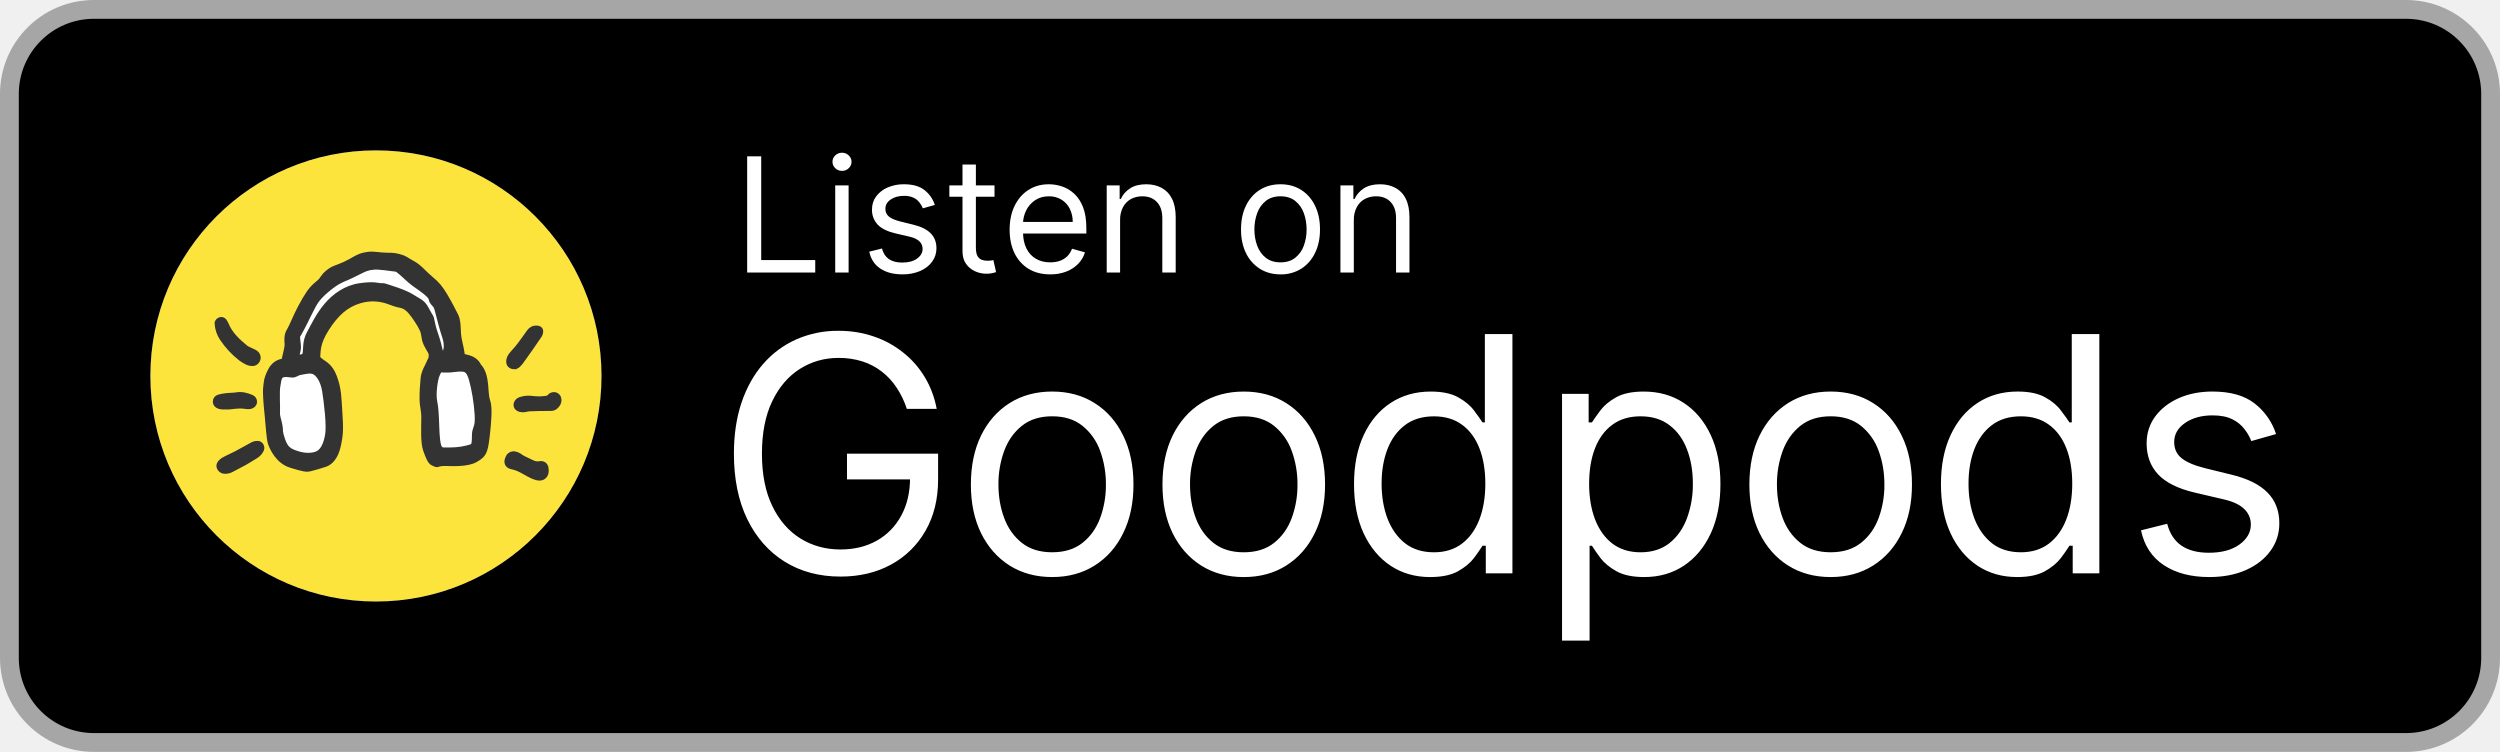
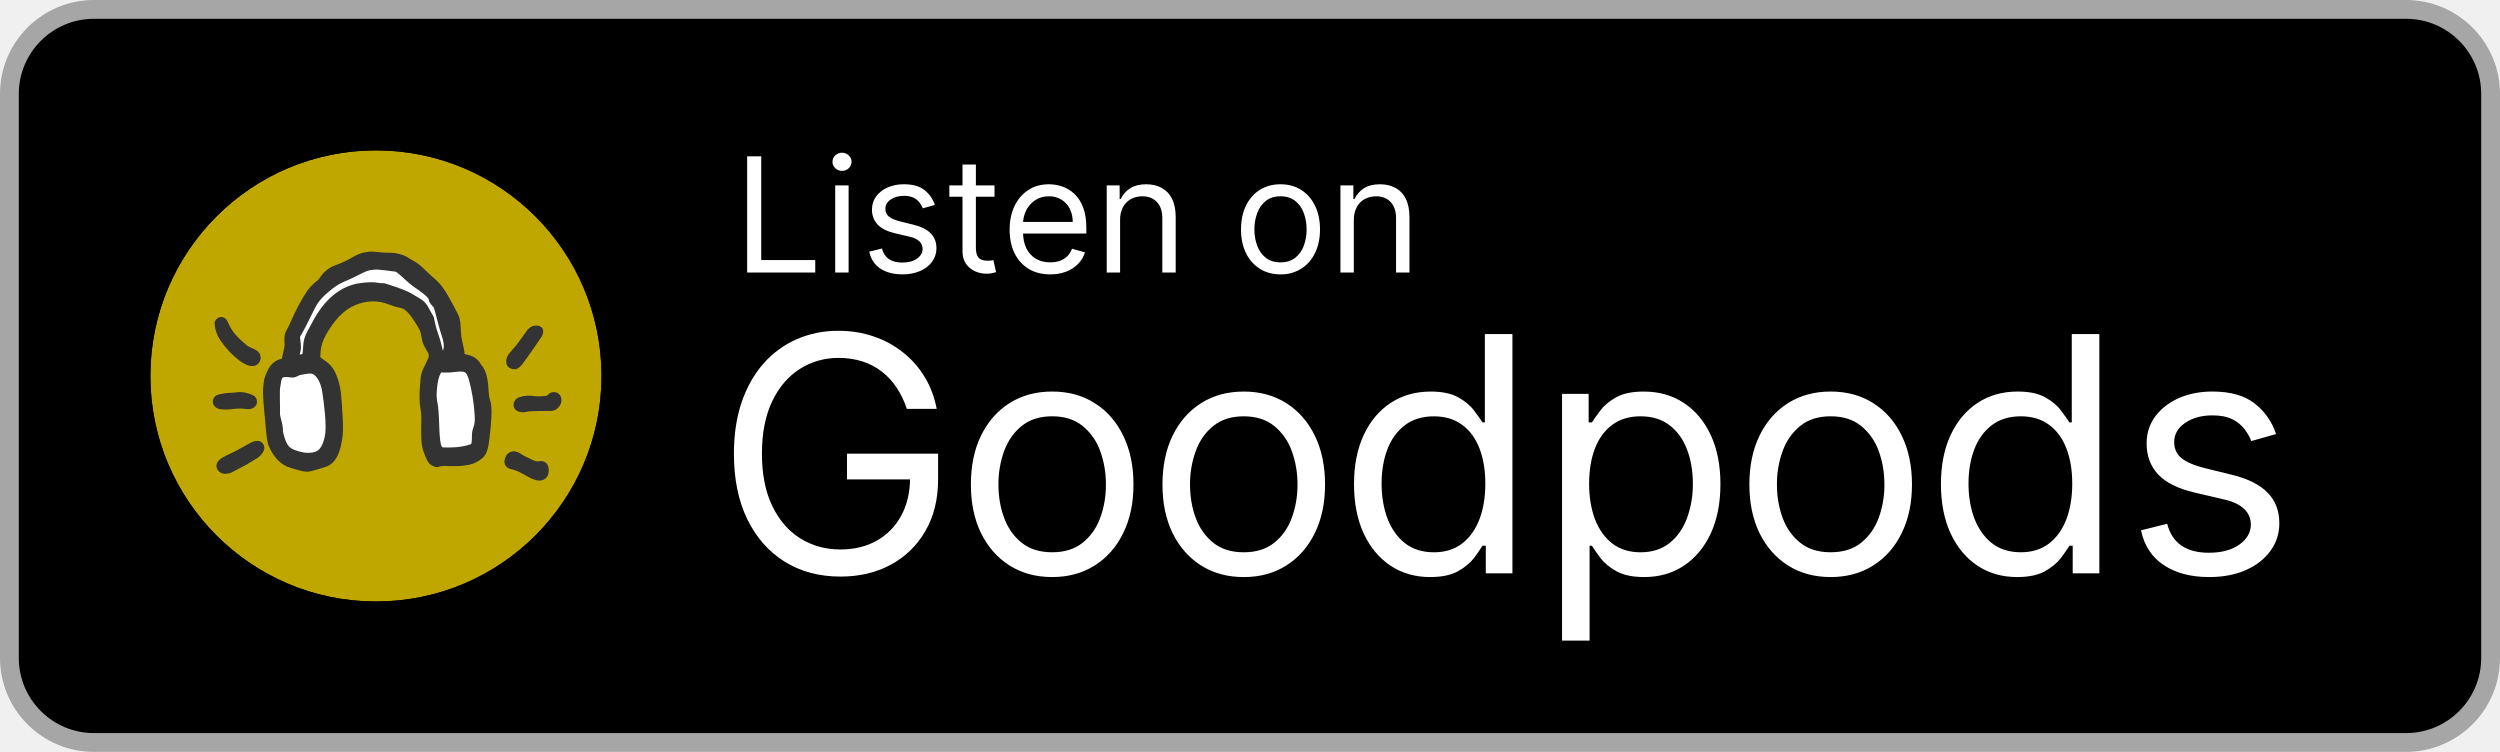
<svg xmlns="http://www.w3.org/2000/svg" width="133" height="40" fill="none" viewBox="0 0 133 40">
  <rect width="132" height="39" x=".5" y=".5" fill="#000" rx="4.5" />
  <rect width="132" height="39" x=".5" y=".5" stroke="#A6A6A6" rx="4.5" />
  <mask id="a" width="24" height="24" x="8" y="8" maskUnits="userSpaceOnUse" style="mask-type:alpha">
    <circle cx="20" cy="20" r="12" fill="#000" />
  </mask>
  <g mask="url(#a)">
-     <path fill="#fff" d="M4.64 4.64h30.72v30.72H4.64z" />
    <path fill="#FCDB00" d="M20 32c6.628 0 12-5.373 12-12S26.628 8 20 8C13.373 8 8 13.373 8 20s5.373 12 12 12Z" opacity=".758" />
    <path fill="#fff" fill-rule="evenodd" d="m17.91 14.639-1.892 2.305-.392 2.518-.863.459-.123 2.332.329 1.636 1.05.702 1.031-.219.86-.885-.196-1.807-.183-1.866-.782-.603.12-1.566 1.557-1.907 1.83-.107 1.506.295.986.758.575 1.312.11 1.466-.432.807.011 1.485.189 1.787.177.697h1.753l.552-.67.215-1.545-.493-2.35-.963-.583-.461-2.406-1.863-2.18-2.06-.616-2.148.75Z" clip-rule="evenodd" />
    <path fill="#333" fill-rule="evenodd" stroke="#333" stroke-width=".27" d="M28.7 25.433a.449.449 0 0 1-.085-.008 1.273 1.273 0 0 1-.296-.097 6.401 6.401 0 0 1-.431-.23c-.218-.124-.408-.216-.627-.26-.086-.017-.206-.051-.263-.155-.056-.105-.02-.222.02-.313a.53.53 0 0 1 .042-.084.31.31 0 0 1 .348-.13l.022.006a.57.57 0 0 1 .203.089c.13.102.282.172.444.246.068.032.137.063.204.097.158.08.29.103.43.076a.285.285 0 0 1 .227.041.28.28 0 0 1 .11.203l.007.092.002.027-.003.039-.005.057a.342.342 0 0 1-.139.24.358.358 0 0 1-.21.064Zm-.851-3.635-.04-.001-.03-.001c-.147-.001-.275-.073-.31-.174a.254.254 0 0 1 .017-.203.336.336 0 0 1 .203-.165 1.33 1.33 0 0 1 .522-.065c.093.01.185.018.277.026.152.014.31.01.496-.011.157-.019.23-.05.279-.121.056-.08.194-.101.27-.082a.28.28 0 0 1 .187.176c.034.12.03.303-.193.483a.392.392 0 0 1-.223.066c-.142.004-.284.003-.426.003h-.135a3.48 3.48 0 0 1-.304.01c-.177.002-.345.003-.506.049a.305.305 0 0 1-.084.01Zm-.501-2.289a.312.312 0 0 1-.201-.074.213.213 0 0 1-.078-.15.498.498 0 0 1 .034-.247c.045-.094.108-.184.182-.261.278-.288.512-.62.739-.943l.087-.123c.067-.095.15-.211.32-.247.073-.016.212-.02.283.04.035.03.053.072.051.115a.412.412 0 0 1-.055.207 47.446 47.446 0 0 1-.993 1.42 1.255 1.255 0 0 1-.18.196.274.274 0 0 1-.128.058l-.037.008h-.024Zm-15.355 5.563a.446.446 0 0 1-.138-.02.307.307 0 0 1-.19-.185.22.22 0 0 1 .012-.191.441.441 0 0 1 .104-.13c.068-.051.144-.11.233-.148a12.17 12.17 0 0 0 1.06-.545c.128-.072.256-.143.385-.213a.546.546 0 0 1 .252-.05c.068 0 .132.037.175.102.037.056.063.145.025.226a.798.798 0 0 1-.321.353c-.073.043-.145.087-.216.131-.114.07-.232.143-.351.21-.125.07-.254.136-.378.2-.105.055-.21.11-.313.166a.72.72 0 0 1-.339.094Zm.057-3.422-.121-.001-.084-.001a.641.641 0 0 1-.195-.035c-.117-.041-.19-.128-.195-.234a.252.252 0 0 1 .189-.255 2.869 2.869 0 0 1 .641-.091c.1-.005.196-.01.287-.025.31-.052.57.03.804.128.113.047.174.143.164.258-.012.124-.133.227-.277.234-.02.002-.04.002-.073.002l-.074-.003c-.261-.053-.57-.023-.809.009a1.938 1.938 0 0 1-.257.014Zm1.394-2.312h-.009a.615.615 0 0 1-.251-.046 1.997 1.997 0 0 1-.378-.225 4.539 4.539 0 0 1-.976-1.047 1.588 1.588 0 0 1-.278-.821c-.003-.096.088-.158.143-.186.077-.04.185-.001.228.057.043.06.087.126.116.201.208.515.626.89 1.036 1.23a.73.73 0 0 0 .157.087l.074.035.092.043c.059.026.12.053.178.09a.32.32 0 0 1 .158.296c-.02.161-.15.286-.29.286Zm11.945 3.082c-.026.383-.142.379-.147.739-.004.36-.004.546-.16.607a3.65 3.65 0 0 1-1.1.173c-.477 0-.478.026-.586-.104-.108-.129-.146-.62-.163-1.155-.018-.535-.035-.982-.112-1.345-.076-.362.025-1.151.14-1.4.115-.25.095-.219.183-.257 0 0 .345.018.538 0 .194-.019.637-.096.81.008.172.105.255.308.388.895s.234 1.455.209 1.838Zm-2.398-5.308c-.07-.354-.034-.145-.27-.603-.235-.457-.365-.438-.783-.71-.417-.274-1.302-.525-1.437-.572-.136-.047-.092-.018-.24-.026s-.378-.109-1.123 0-1.341.544-1.77 1.048c-.427.503-.69 1.07-.913 1.478-.222.408-.185.756-.21.99-.027.234-.066.202-.148.253-.083.05-.267 0-.267 0-.088-.017.025-.236.043-.418.018-.181-.036-.401-.043-.553-.008-.152.035-.18.082-.26a13.4 13.4 0 0 0 .31-.583c.088-.177.298-.615.396-.79.099-.174.184-.434.724-.901s.835-.577 1.113-.69c.277-.115.848-.423 1.005-.476.157-.052.22-.068.46-.09.24-.02.882.08 1.054.098.172.017.157.026.345.178.19.153.46.434.704.609.244.175.513.359.609.444.095.086.29.232.312.38.021.15.134.224.213.326.08.102.093.216.285.94.192.725.24.728.285 1.01.045.284.002.478-.083.585-.085.106-.112.053-.172-.003-.061-.056-.097-.393-.222-.767-.126-.374-.188-.543-.259-.897Zm-5.717 3.696c.092.585.253 1.844.15 2.372-.101.528-.274.789-.465.914s-.61.197-1.092.051c-.48-.145-.665-.259-.837-.762-.172-.504-.076-.42-.14-.756-.063-.336-.143-.447-.128-.707.015-.26-.04-1.105.019-1.387.059-.282.04-.554.303-.6.262-.047.418.063.59-.002.173-.066.155-.093.33-.123.167-.027.491-.122.703-.026.211.096.475.44.567 1.026Zm8.676.54c-.116-.329-.065-.625-.155-1.157s-.321-.713-.321-.713-.11-.328-.545-.45c-.435-.122-.308-.026-.353-.273a9.54 9.54 0 0 0-.11-.54 2.999 2.999 0 0 1-.084-.632c-.013-.263-.014-.56-.133-.794-.12-.235-.342-.676-.578-1.069-.237-.392-.387-.59-.757-.896-.37-.306-.598-.626-.972-.824-.375-.199-.35-.256-.724-.355-.374-.1-.426-.04-.915-.08-.488-.042-.536-.076-.908 0-.372.074-.614.291-1.05.491-.438.2-.616.195-.914.449-.298.254-.232.332-.482.539-.25.207-.4.323-.736.89-.336.568-.58 1.144-.701 1.411-.121.268-.231.348-.246.648-.015.3.047.253-.024.597-.072.344-.147.625-.147.625s-.44-.008-.694.471c-.254.48-.232.671-.267.952-.034.281.035 1.024.087 1.515.052.491.085 1.19.171 1.438.086.248.398.95 1.075 1.16.678.208.83.237 1.03.188.2-.05.556-.152.806-.236.25-.084.548-.35.687-.96s.147-.912.092-1.755c-.055-.842-.05-1.286-.286-1.924-.236-.638-.582-.73-.739-.874-.157-.143-.17-.1-.149-.295.02-.195-.025-.639.473-1.414.497-.775 1.012-1.26 1.757-1.478a2.419 2.419 0 0 1 1.572.058c.276.1.354.135.592.18.239.045.405.184.555.36.149.177.459.615.596.917.138.303.06.446.214.78.155.335.307.442.274.672-.032.23-.065.163-.122.326-.058.163-.277.472-.31.847-.031.376-.06.687-.053 1.101.006.415.098.549.092 1.029-.005.48-.045 1.279.096 1.666.14.387.237.642.405.709.167.067.128.074.23.066 0 0 .117-.066.422-.059.305.007 1.138.061 1.585-.19.447-.252.528-.391.626-1.212.098-.82.153-1.577.038-1.905Z" clip-rule="evenodd" />
  </g>
  <path fill="#fff" d="M39.749 14.5V8.318h.748v5.518h2.874v.664h-3.622Zm4.684 0V9.864h.713V14.5h-.713Zm.362-5.41a.506.506 0 0 1-.359-.141.456.456 0 0 1-.148-.341c0-.133.05-.247.148-.341.1-.095.22-.142.36-.142.138 0 .257.047.356.142.1.094.15.208.15.341 0 .133-.05.246-.15.341a.496.496 0 0 1-.357.142Zm4.94 1.812-.64.181c-.04-.107-.1-.21-.179-.31a.865.865 0 0 0-.313-.254 1.14 1.14 0 0 0-.51-.1c-.284 0-.52.065-.71.196-.187.129-.28.293-.28.492a.51.51 0 0 0 .192.42c.13.102.33.188.604.256l.688.17c.415.1.724.254.927.461.203.206.305.47.305.794 0 .266-.077.503-.23.713-.15.209-.362.374-.633.495a2.33 2.33 0 0 1-.948.18c-.473 0-.864-.102-1.174-.307-.31-.205-.506-.505-.589-.9l.676-.169c.065.25.186.437.365.562.182.124.418.187.71.187.332 0 .595-.07.79-.211.198-.143.296-.314.296-.514a.54.54 0 0 0-.169-.404c-.112-.11-.285-.193-.519-.248l-.773-.18c-.424-.101-.736-.257-.935-.469a1.133 1.133 0 0 1-.296-.8c0-.261.073-.493.22-.694a1.5 1.5 0 0 1 .607-.474 2.13 2.13 0 0 1 .875-.172c.46 0 .82.1 1.081.302.264.201.45.467.561.797Zm3.173-1.038v.603h-2.403v-.603h2.403Zm-1.703-1.111h.712v4.419c0 .201.03.352.088.453.06.098.137.165.23.199a.92.92 0 0 0 .298.048c.079 0 .143-.004.194-.012l.12-.024.145.64a1.491 1.491 0 0 1-.531.085c-.201 0-.399-.044-.592-.13a1.177 1.177 0 0 1-.477-.396c-.125-.177-.187-.4-.187-.67V8.753Zm4.668 5.844c-.447 0-.832-.099-1.156-.296a1.99 1.99 0 0 1-.745-.833c-.174-.358-.26-.775-.26-1.25s.086-.893.26-1.256c.175-.364.418-.648.73-.85.314-.206.68-.309 1.099-.309.241 0 .48.04.715.121.236.08.45.211.643.392.193.18.347.417.462.713.115.296.172.66.172 1.092v.302h-3.574v-.616h2.85a1.52 1.52 0 0 0-.157-.7 1.183 1.183 0 0 0-.441-.486 1.234 1.234 0 0 0-.67-.178c-.284 0-.53.07-.737.212a1.39 1.39 0 0 0-.474.543c-.11.223-.166.463-.166.718v.41c0 .35.06.648.181.891.123.242.293.426.51.553.218.124.47.187.758.187.187 0 .356-.027.507-.079.153-.054.285-.135.396-.241.11-.109.196-.244.256-.405l.689.193a1.526 1.526 0 0 1-.366.616 1.78 1.78 0 0 1-.634.41 2.35 2.35 0 0 1-.848.146Zm3.716-2.886V14.5h-.712V9.864h.688v.724h.06a1.33 1.33 0 0 1 .495-.567c.222-.145.507-.218.858-.218.313 0 .588.065.823.193.236.127.42.32.55.58.13.258.196.584.196.978V14.5h-.712v-2.898c0-.364-.095-.648-.284-.85-.19-.206-.449-.309-.779-.309-.227 0-.43.05-.61.148a1.058 1.058 0 0 0-.42.432 1.43 1.43 0 0 0-.153.688Zm8.534 2.886c-.419 0-.786-.1-1.102-.3a2.018 2.018 0 0 1-.736-.835c-.175-.358-.263-.777-.263-1.256 0-.483.088-.905.263-1.265.177-.36.422-.64.736-.839.316-.2.683-.299 1.102-.299.418 0 .785.1 1.099.3.316.198.561.478.736.838.177.36.266.782.266 1.265 0 .479-.089.898-.266 1.256-.175.358-.42.636-.736.836a2.01 2.01 0 0 1-1.1.299Zm0-.64c.318 0 .58-.082.785-.245a1.44 1.44 0 0 0 .456-.643 2.47 2.47 0 0 0 .147-.863c0-.31-.049-.599-.147-.866a1.46 1.46 0 0 0-.456-.65c-.206-.164-.467-.247-.785-.247s-.58.083-.785.248a1.46 1.46 0 0 0-.456.649 2.487 2.487 0 0 0-.148.866c0 .31.05.598.148.863.099.266.25.48.456.643.205.163.467.245.785.245Zm3.9-2.246V14.5h-.712V9.864H72v.724h.06c.11-.235.274-.424.496-.567.221-.145.507-.218.857-.218.314 0 .589.065.824.193a1.3 1.3 0 0 1 .55.58c.13.258.196.584.196.978V14.5h-.713v-2.898c0-.364-.094-.648-.284-.85-.189-.206-.448-.309-.778-.309-.228 0-.43.05-.61.148a1.059 1.059 0 0 0-.42.432 1.43 1.43 0 0 0-.154.688ZM48.242 21.75a4.49 4.49 0 0 0-.541-1.125 3.47 3.47 0 0 0-.79-.857 3.313 3.313 0 0 0-1.031-.541 4.11 4.11 0 0 0-1.268-.186c-.754 0-1.44.194-2.057.584-.617.39-1.108.963-1.473 1.721-.364.758-.547 1.688-.547 2.79s.185 2.033.554 2.79c.368.759.868 1.333 1.497 1.722.63.39 1.339.584 2.126.584.729 0 1.371-.155 1.926-.466.56-.315.995-.758 1.305-1.33.315-.576.473-1.253.473-2.032l.472.1H45.06v-1.368h4.847v1.368c0 1.048-.224 1.96-.671 2.734a4.636 4.636 0 0 1-1.84 1.802c-.779.423-1.674.634-2.684.634-1.127 0-2.117-.265-2.97-.795-.85-.53-1.513-1.285-1.99-2.263-.472-.977-.708-2.137-.708-3.48 0-1.006.135-1.912.404-2.715.273-.808.659-1.496 1.156-2.064a5.053 5.053 0 0 1 1.765-1.305 5.454 5.454 0 0 1 2.243-.453c.671 0 1.297.101 1.877.304a5.037 5.037 0 0 1 1.56.852c.46.364.843.801 1.15 1.31.306.506.517 1.068.633 1.685h-1.59Zm7.733 8.949c-.861 0-1.617-.205-2.268-.615-.646-.41-1.151-.984-1.516-1.722-.36-.737-.54-1.599-.54-2.585 0-.994.18-1.862.54-2.604.364-.741.87-1.317 1.516-1.727.65-.41 1.407-.616 2.268-.616.862 0 1.616.205 2.263.616.65.41 1.156.985 1.516 1.727.364.742.547 1.61.547 2.604 0 .986-.183 1.848-.547 2.585-.36.738-.866 1.312-1.516 1.722-.647.41-1.4.615-2.263.615Zm0-1.318c.655 0 1.194-.167 1.616-.503.423-.336.736-.777.939-1.324a5.063 5.063 0 0 0 .304-1.777 5.12 5.12 0 0 0-.304-1.784 3.006 3.006 0 0 0-.939-1.336c-.422-.34-.96-.51-1.616-.51-.654 0-1.193.17-1.615.51-.423.34-.736.785-.939 1.336a5.12 5.12 0 0 0-.304 1.784c0 .638.101 1.23.304 1.777.203.547.516.988.939 1.324.422.336.96.503 1.615.503ZM66.167 30.7c-.861 0-1.617-.205-2.268-.615-.646-.41-1.152-.984-1.516-1.722-.36-.737-.54-1.599-.54-2.585 0-.994.18-1.862.54-2.604.364-.741.87-1.317 1.516-1.727.65-.41 1.407-.616 2.268-.616.862 0 1.616.205 2.263.616.65.41 1.155.985 1.516 1.727.364.742.547 1.61.547 2.604 0 .986-.183 1.848-.547 2.585-.36.738-.866 1.312-1.516 1.722-.647.41-1.4.615-2.263.615Zm0-1.318c.655 0 1.194-.167 1.616-.503.423-.336.736-.777.939-1.324a5.063 5.063 0 0 0 .304-1.777 5.12 5.12 0 0 0-.304-1.784 3.006 3.006 0 0 0-.939-1.336c-.422-.34-.961-.51-1.616-.51-.654 0-1.193.17-1.615.51-.423.34-.736.785-.939 1.336a5.12 5.12 0 0 0-.304 1.784c0 .638.101 1.23.304 1.777.203.547.516.988.939 1.324.422.336.96.503 1.615.503Zm9.919 1.318c-.796 0-1.498-.201-2.107-.603-.609-.406-1.085-.978-1.43-1.715-.343-.742-.515-1.618-.515-2.629 0-1.002.172-1.872.516-2.61.344-.737.822-1.307 1.435-1.709.614-.402 1.322-.603 2.126-.603.621 0 1.112.104 1.473.311.364.203.642.435.832.696.195.257.346.468.454.634h.124v-4.698h1.467V30.5h-1.417v-1.467h-.174a9.38 9.38 0 0 1-.46.66c-.199.26-.483.494-.851.701-.369.203-.86.305-1.473.305Zm.199-1.318c.588 0 1.085-.153 1.491-.46.406-.31.715-.739.926-1.286.212-.55.317-1.187.317-1.908 0-.712-.103-1.336-.31-1.87-.208-.539-.514-.957-.92-1.256-.406-.302-.908-.453-1.504-.453-.622 0-1.14.16-1.554.478-.41.315-.719.744-.926 1.287-.203.538-.304 1.143-.304 1.814 0 .68.103 1.297.31 1.852.212.551.522.99.933 1.318.414.323.928.484 1.54.484ZM83.1 34.08V20.955h1.416v1.516h.175c.107-.166.256-.377.447-.634.195-.261.472-.493.833-.696.364-.207.857-.31 1.479-.31.803 0 1.512.2 2.125.602.613.402 1.092.972 1.436 1.709.344.738.516 1.608.516 2.61 0 1.011-.172 1.887-.516 2.629-.344.737-.82 1.309-1.43 1.715-.609.402-1.31.603-2.106.603-.614 0-1.105-.102-1.473-.305-.369-.207-.653-.44-.852-.702a9.413 9.413 0 0 1-.46-.659h-.124v5.047H83.1Zm1.441-8.353c0 .721.106 1.357.317 1.908.212.547.52.976.926 1.287.406.306.904.46 1.492.46.613 0 1.125-.162 1.535-.485.414-.328.725-.767.932-1.318a5.17 5.17 0 0 0 .317-1.852c0-.67-.104-1.276-.31-1.814-.204-.543-.513-.972-.927-1.287-.41-.319-.926-.478-1.547-.478-.597 0-1.098.15-1.504.453-.406.299-.713.717-.92 1.256-.207.534-.31 1.158-.31 1.87Zm12.85 4.972c-.861 0-1.617-.205-2.268-.615-.646-.41-1.151-.984-1.516-1.722-.36-.737-.54-1.599-.54-2.585 0-.994.18-1.862.54-2.604.364-.741.87-1.317 1.516-1.727.65-.41 1.407-.616 2.269-.616.861 0 1.615.205 2.262.616.65.41 1.156.985 1.516 1.727.365.742.547 1.61.547 2.604 0 .986-.182 1.848-.547 2.585-.36.738-.866 1.312-1.516 1.722-.647.41-1.4.615-2.263.615Zm0-1.318c.655 0 1.194-.167 1.616-.503.423-.336.736-.777.939-1.324a5.06 5.06 0 0 0 .304-1.777c0-.638-.101-1.233-.304-1.784a3.006 3.006 0 0 0-.939-1.336c-.422-.34-.96-.51-1.615-.51s-1.194.17-1.616.51c-.423.34-.736.785-.939 1.336a5.12 5.12 0 0 0-.304 1.784c0 .638.101 1.23.304 1.777.203.547.516.988.939 1.324.422.336.96.503 1.615.503Zm9.919 1.318c-.795 0-1.498-.201-2.107-.603-.609-.406-1.085-.978-1.429-1.715-.344-.742-.516-1.618-.516-2.629 0-1.002.172-1.872.516-2.61.344-.737.822-1.307 1.435-1.709.614-.402 1.322-.603 2.126-.603.621 0 1.112.104 1.473.311.364.203.642.435.832.696.195.257.346.468.454.634h.124v-4.698h1.467V30.5h-1.417v-1.467h-.174a9.455 9.455 0 0 1-.46.66c-.199.26-.482.494-.851.701-.369.203-.86.305-1.473.305Zm.199-1.318c.588 0 1.085-.153 1.491-.46.406-.31.715-.739.926-1.286.212-.55.317-1.187.317-1.908 0-.712-.103-1.336-.31-1.87-.208-.539-.514-.957-.92-1.256-.406-.302-.908-.453-1.504-.453-.622 0-1.139.16-1.554.478-.41.315-.719.744-.926 1.287-.203.538-.304 1.143-.304 1.814 0 .68.103 1.297.31 1.852.212.551.523.99.933 1.318.414.323.928.484 1.541.484Zm13.577-6.289-1.317.373a2.441 2.441 0 0 0-.367-.64 1.778 1.778 0 0 0-.646-.522c-.274-.137-.624-.205-1.051-.205-.584 0-1.071.135-1.46.404-.385.265-.578.603-.578 1.013 0 .364.133.652.398.864.265.211.679.387 1.243.528l1.417.348c.853.207 1.489.524 1.907.95.419.423.628.968.628 1.635 0 .547-.157 1.036-.472 1.467-.311.43-.746.77-1.305 1.019-.56.249-1.21.373-1.952.373-.973 0-1.779-.211-2.417-.634-.638-.423-1.042-1.04-1.212-1.852l1.392-.348c.133.514.383.9.752 1.156.373.257.86.385 1.461.385.683 0 1.226-.145 1.628-.435.406-.294.609-.646.609-1.056a1.11 1.11 0 0 0-.348-.833c-.232-.228-.589-.398-1.069-.51l-1.591-.372c-.874-.208-1.516-.529-1.927-.964-.406-.439-.609-.988-.609-1.646 0-.54.152-1.015.454-1.43.307-.414.723-.74 1.249-.976.531-.236 1.131-.354 1.802-.354.945 0 1.687.207 2.225.622a3.35 3.35 0 0 1 1.156 1.64Z" />
</svg>
